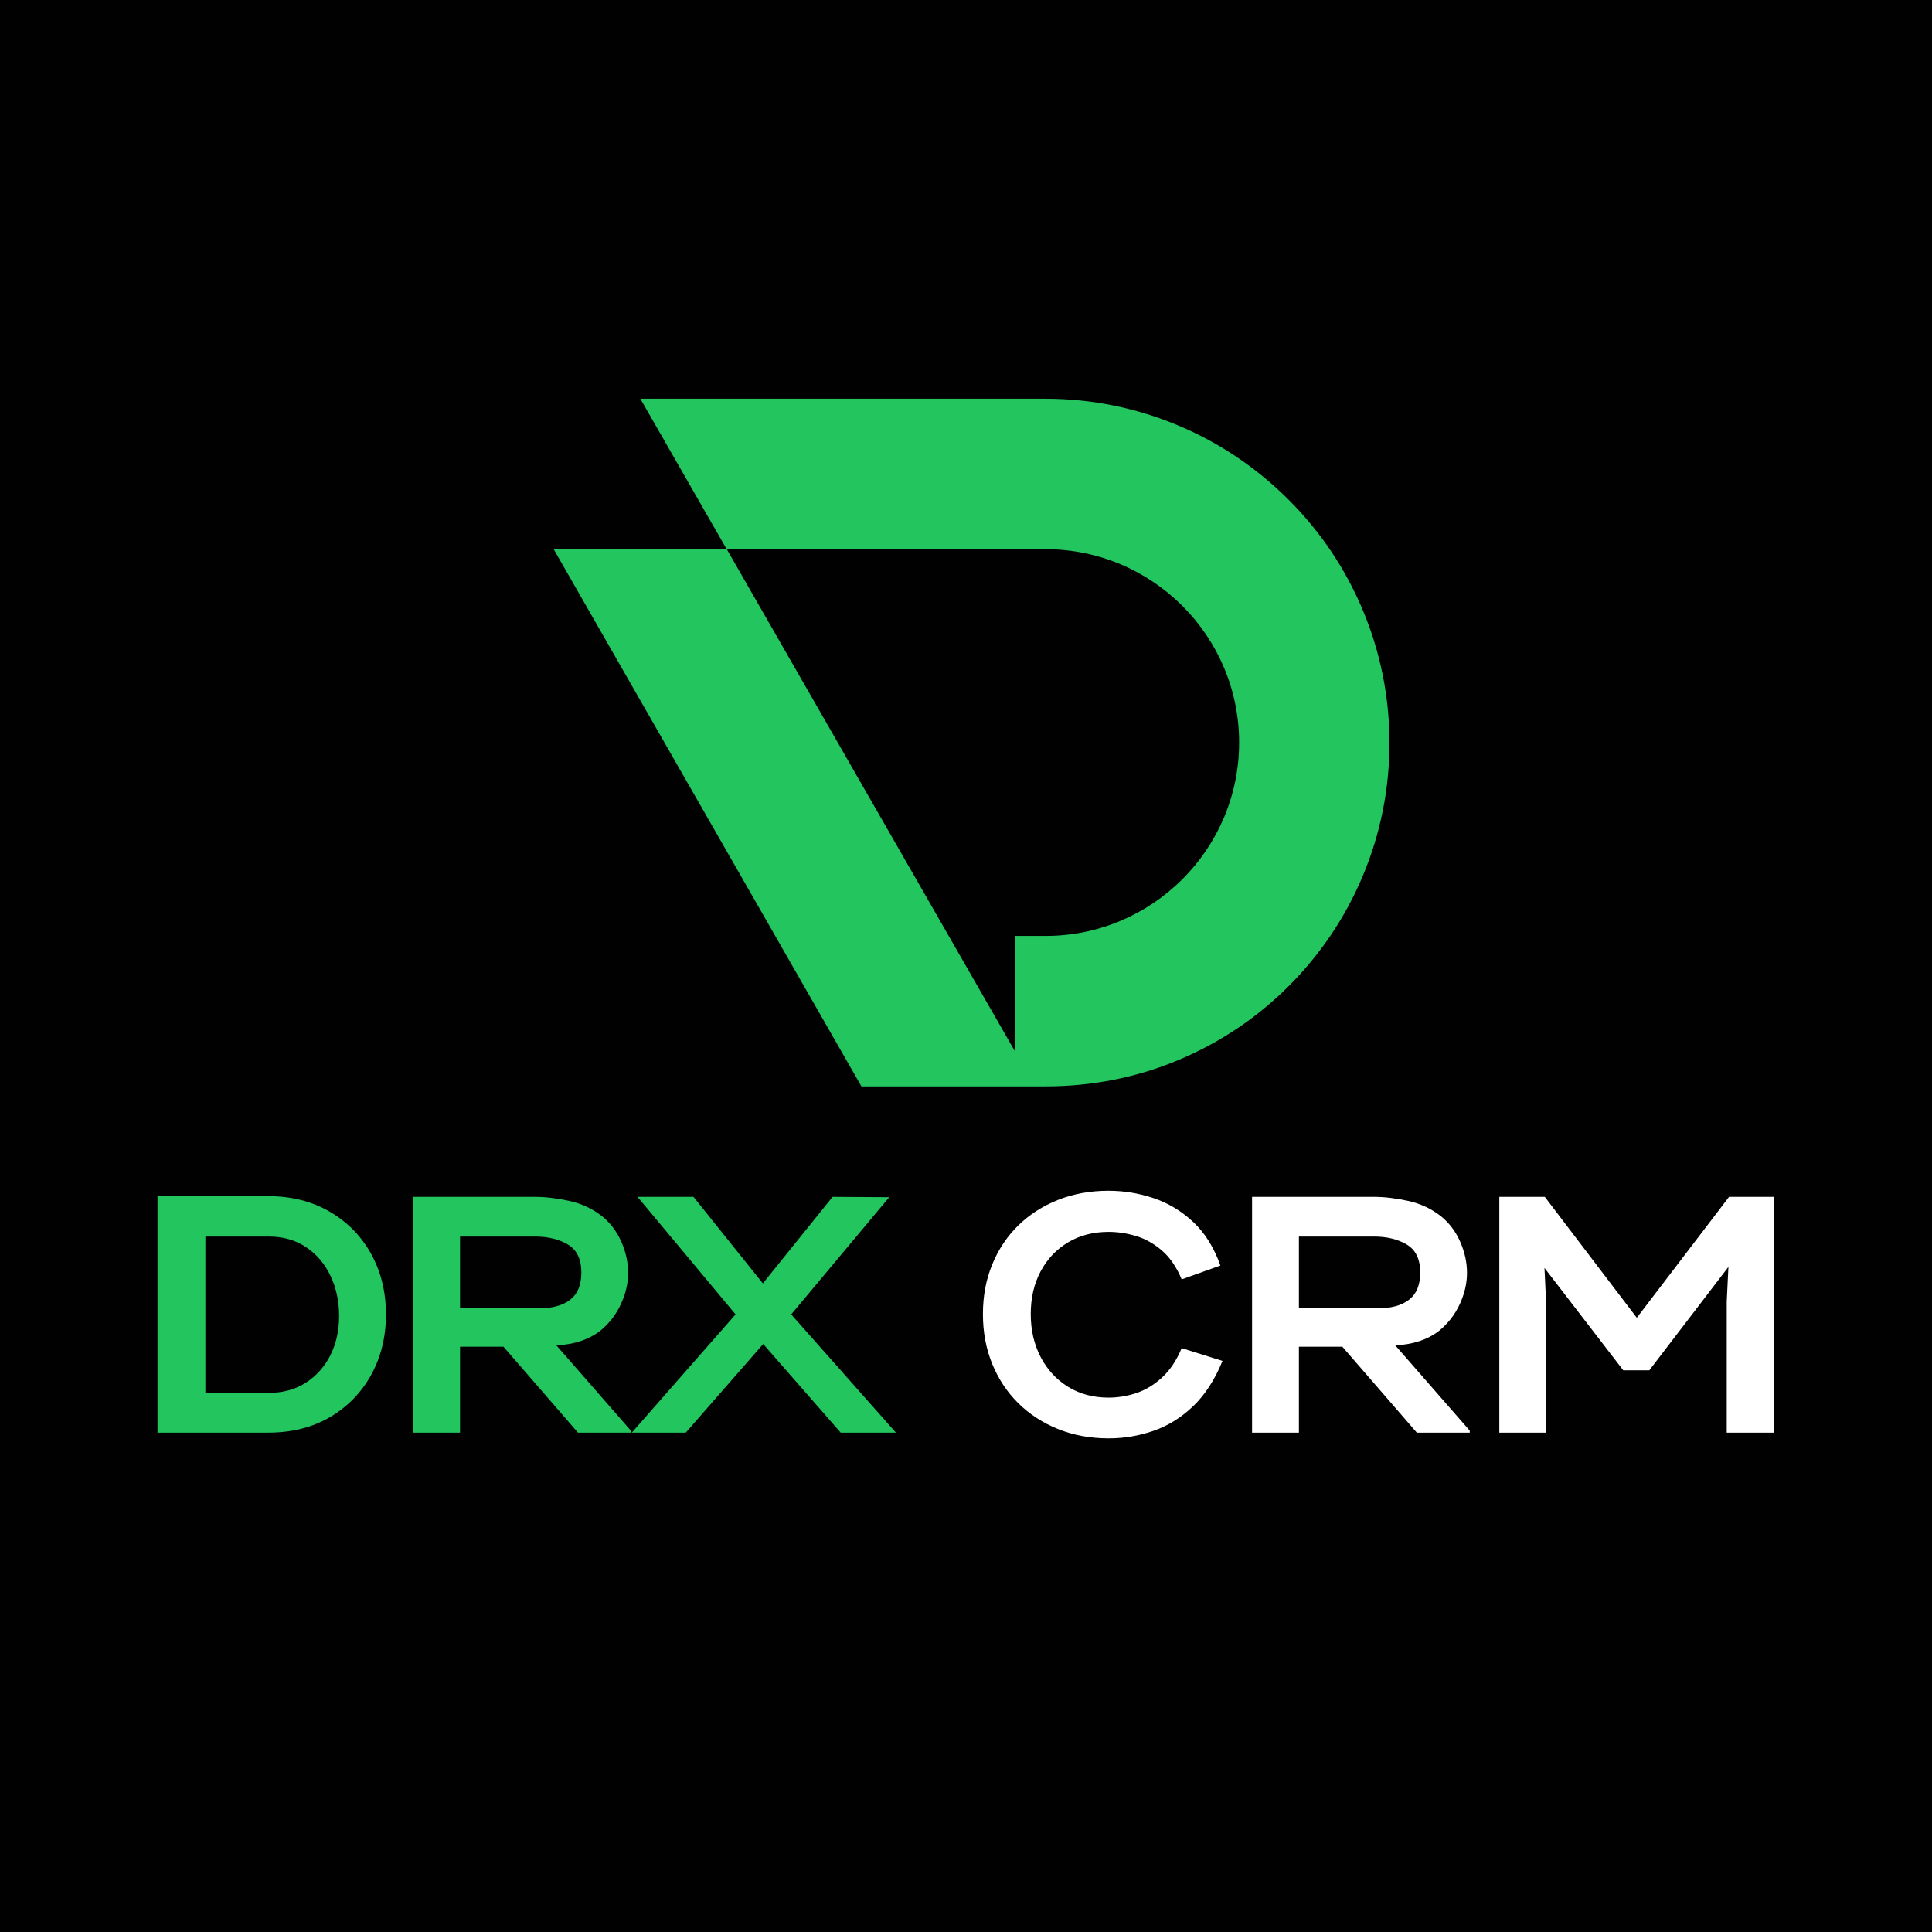
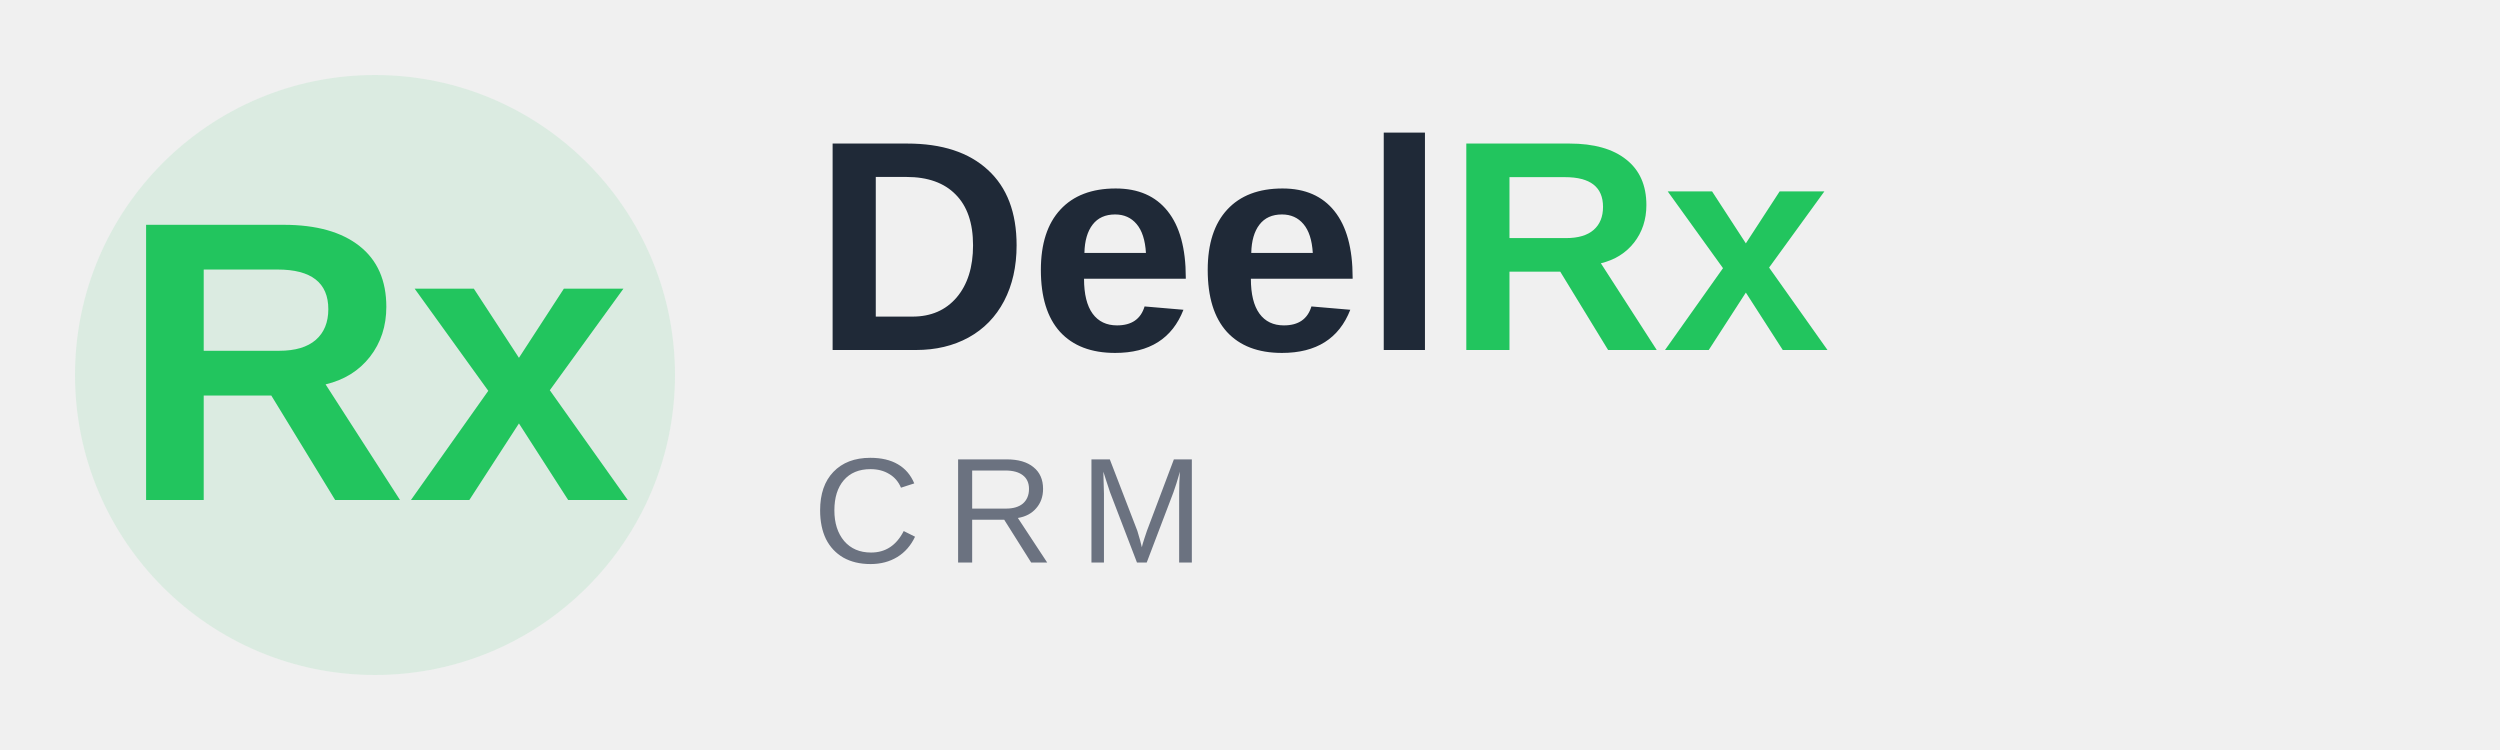
- <svg xmlns="http://www.w3.org/2000/svg" width="500" zoomAndPan="magnify" viewBox="0 0 375 375" height="500" preserveAspectRatio="xMidYMid meet" version="1.0">
-   <defs>
-     <g />
-     <clipPath id="c42b9374ad">
-       <path d="M 80.305 0.395 L 242.793 0.395 L 242.793 133.945 L 80.305 133.945 Z M 80.305 0.395 " clip-rule="nonzero" />
-     </clipPath>
-     <clipPath id="145d7b007b">
-       <rect x="0" width="323" y="0" height="216" />
-     </clipPath>
-   </defs>
-   <rect x="-37.5" width="450" fill="#ffffff" y="-37.5" height="450" fill-opacity="1" />
-   <rect x="-37.5" width="450" fill="#010101" y="-37.5" height="450" fill-opacity="1" />
-   <g transform="matrix(1, 0, 0, 1, 27, 77)">
-     <g clip-path="url(#145d7b007b)">
-       <g clip-path="url(#c42b9374ad)">
-         <path fill="#22c55e" d="M 237.441 41.234 C 234.078 33.285 229.27 26.145 223.141 20.02 C 217.016 13.895 209.875 9.047 201.926 5.684 C 193.684 2.195 184.941 0.395 175.938 0.395 L 97.285 0.395 L 114.047 29.598 L 80.465 29.59 L 140.203 133.867 L 175.938 133.867 C 184.941 133.867 193.688 132.156 201.926 128.672 C 209.875 125.309 217.016 120.527 223.141 114.402 C 229.266 108.277 234.078 101.148 237.441 93.199 C 240.926 84.957 242.695 76.223 242.695 67.219 C 242.695 58.211 240.926 49.477 237.441 41.234 Z M 175.938 104.664 L 170.047 104.664 L 170.047 127.141 L 114.066 29.598 L 175.938 29.598 C 196.656 29.598 213.512 46.414 213.512 67.133 C 213.508 87.848 196.652 104.664 175.938 104.664 Z M 175.938 104.664 " fill-opacity="1" fill-rule="nonzero" />
-       </g>
-       <g fill="#22c55e" fill-opacity="1">
-         <g transform="translate(0.960982, 201.077)">
-           <g>
-             <path d="M 2.609 0 L 2.609 -45.906 L 24.062 -45.906 C 28.594 -45.906 32.582 -44.898 36.031 -42.891 C 39.477 -40.891 42.16 -38.156 44.078 -34.688 C 45.992 -31.219 46.953 -27.305 46.953 -22.953 C 46.953 -18.586 45.992 -14.672 44.078 -11.203 C 42.16 -7.742 39.488 -5.008 36.062 -3 C 32.645 -1 28.645 0 24.062 0 Z M 11.906 -7.719 L 24.188 -7.719 C 26.938 -7.719 29.332 -8.367 31.375 -9.672 C 33.426 -10.984 35.02 -12.758 36.156 -15 C 37.289 -17.25 37.859 -19.789 37.859 -22.625 C 37.859 -25.5 37.301 -28.102 36.188 -30.438 C 35.082 -32.77 33.504 -34.625 31.453 -36 C 29.398 -37.375 26.977 -38.062 24.188 -38.062 L 11.906 -38.062 Z M 11.906 -7.719 " />
-           </g>
-         </g>
-       </g>
-       <g fill="#22c55e" fill-opacity="1">
-         <g transform="translate(49.93404, 201.077)">
-           <g>
-             <path d="M 3.266 0 L 3.266 -45.766 L 26.938 -45.766 C 28.945 -45.766 31.148 -45.504 33.547 -44.984 C 35.941 -44.461 38.078 -43.461 39.953 -41.984 C 41.566 -40.672 42.805 -39.02 43.672 -37.031 C 44.547 -35.051 44.984 -33.039 44.984 -31 C 44.984 -28.988 44.516 -26.969 43.578 -24.938 C 42.641 -22.914 41.32 -21.207 39.625 -19.812 C 37.406 -18.07 34.551 -17.113 31.062 -16.938 L 45.516 -0.391 L 45.516 0 L 35.25 0 L 20.797 -16.672 L 12.359 -16.672 L 12.359 0 Z M 12.359 -24.125 L 27.594 -24.125 C 30.25 -24.125 32.297 -24.68 33.734 -25.797 C 35.18 -26.91 35.906 -28.664 35.906 -31.062 C 35.906 -33.676 35.031 -35.492 33.281 -36.516 C 31.539 -37.547 29.426 -38.062 26.938 -38.062 L 12.359 -38.062 Z M 12.359 -24.125 " />
-           </g>
-         </g>
-       </g>
-       <g fill="#22c55e" fill-opacity="1">
-         <g transform="translate(96.61861, 201.077)">
-           <g>
-             <path d="M -0.984 0 L 19.156 -22.953 L 0.125 -45.766 L 10.984 -45.766 L 24.453 -28.969 L 37.984 -45.766 L 48.984 -45.703 L 29.953 -22.953 L 50.281 0 L 39.562 0 L 24.516 -17.203 L 9.484 0 Z M -0.984 0 " />
-           </g>
-         </g>
-       </g>
-       <g fill="#010101" fill-opacity="1">
-         <g transform="translate(145.7987, 201.077)">
-           <g />
-         </g>
-       </g>
-       <g fill="#ffffff" fill-opacity="1">
-         <g transform="translate(163.0666, 201.077)">
-           <g>
-             <path d="M 25.109 1.109 C 21.578 1.109 18.316 0.508 15.328 -0.688 C 12.348 -1.883 9.766 -3.562 7.578 -5.719 C 5.398 -7.875 3.711 -10.422 2.516 -13.359 C 1.316 -16.305 0.719 -19.523 0.719 -23.016 C 0.719 -26.504 1.316 -29.707 2.516 -32.625 C 3.711 -35.551 5.398 -38.082 7.578 -40.219 C 9.766 -42.352 12.348 -44.008 15.328 -45.188 C 18.316 -46.363 21.578 -46.953 25.109 -46.953 C 28.078 -46.953 30.988 -46.473 33.844 -45.516 C 36.695 -44.555 39.254 -43.02 41.516 -40.906 C 43.785 -38.789 45.551 -35.969 46.812 -32.438 L 39.297 -29.75 C 38.297 -32.145 37.02 -34.008 35.469 -35.344 C 33.926 -36.676 32.258 -37.613 30.469 -38.156 C 28.688 -38.695 26.898 -38.969 25.109 -38.969 C 22.141 -38.969 19.52 -38.289 17.25 -36.938 C 14.988 -35.594 13.211 -33.719 11.922 -31.312 C 10.641 -28.914 10 -26.148 10 -23.016 C 10 -19.922 10.641 -17.141 11.922 -14.672 C 13.211 -12.211 14.988 -10.285 17.25 -8.891 C 19.52 -7.492 22.141 -6.797 25.109 -6.797 C 26.898 -6.797 28.688 -7.086 30.469 -7.672 C 32.258 -8.266 33.926 -9.27 35.469 -10.688 C 37.02 -12.102 38.297 -14.008 39.297 -16.406 L 47.219 -13.922 C 45.727 -10.266 43.828 -7.332 41.516 -5.125 C 39.211 -2.926 36.656 -1.336 33.844 -0.359 C 31.031 0.617 28.117 1.109 25.109 1.109 Z M 25.109 1.109 " />
-           </g>
-         </g>
-       </g>
-       <g fill="#ffffff" fill-opacity="1">
-         <g transform="translate(212.7588, 201.077)">
-           <g>
-             <path d="M 3.266 0 L 3.266 -45.766 L 26.938 -45.766 C 28.945 -45.766 31.148 -45.504 33.547 -44.984 C 35.941 -44.461 38.078 -43.461 39.953 -41.984 C 41.566 -40.672 42.805 -39.02 43.672 -37.031 C 44.547 -35.051 44.984 -33.039 44.984 -31 C 44.984 -28.988 44.516 -26.969 43.578 -24.938 C 42.641 -22.914 41.32 -21.207 39.625 -19.812 C 37.406 -18.07 34.551 -17.113 31.062 -16.938 L 45.516 -0.391 L 45.516 0 L 35.25 0 L 20.797 -16.672 L 12.359 -16.672 L 12.359 0 Z M 12.359 -24.125 L 27.594 -24.125 C 30.25 -24.125 32.297 -24.68 33.734 -25.797 C 35.18 -26.91 35.906 -28.664 35.906 -31.062 C 35.906 -33.676 35.031 -35.492 33.281 -36.516 C 31.539 -37.547 29.426 -38.062 26.938 -38.062 L 12.359 -38.062 Z M 12.359 -24.125 " />
-           </g>
-         </g>
-       </g>
-       <g fill="#ffffff" fill-opacity="1">
-         <g transform="translate(260.7511, 201.077)">
-           <g>
-             <path d="M 3.266 0 L 3.266 -45.766 L 12.094 -45.766 L 29.953 -22.297 L 47.859 -45.766 L 56.5 -45.766 L 56.5 0 L 47.406 0 L 47.406 -25.438 L 47.734 -32.172 L 32.375 -12.094 L 27.328 -12.094 L 12.031 -31.969 L 12.359 -25.109 L 12.359 0 Z M 3.266 0 " />
-           </g>
-         </g>
-       </g>
-     </g>
-   </g>
+ <svg xmlns="http://www.w3.org/2000/svg" width="200" height="60" viewBox="0 0 200 60" fill="none">
+   <circle cx="30" cy="30" r="24" fill="#22c55e" opacity="0.1" />
+   <text x="30" y="40" font-family="Arial, sans-serif" font-size="32" font-weight="bold" fill="#22c55e" text-anchor="middle">Rx</text>
+   <text x="65" y="28" font-family="Arial, sans-serif" font-size="24" font-weight="bold" fill="#1f2937">
+     Deel<tspan fill="#22c55e">Rx</tspan>
+   </text>
+   <text x="65" y="45" font-family="Arial, sans-serif" font-size="12" font-weight="normal" fill="#6b7280" letter-spacing="2">
+     CRM
+   </text>
</svg>
